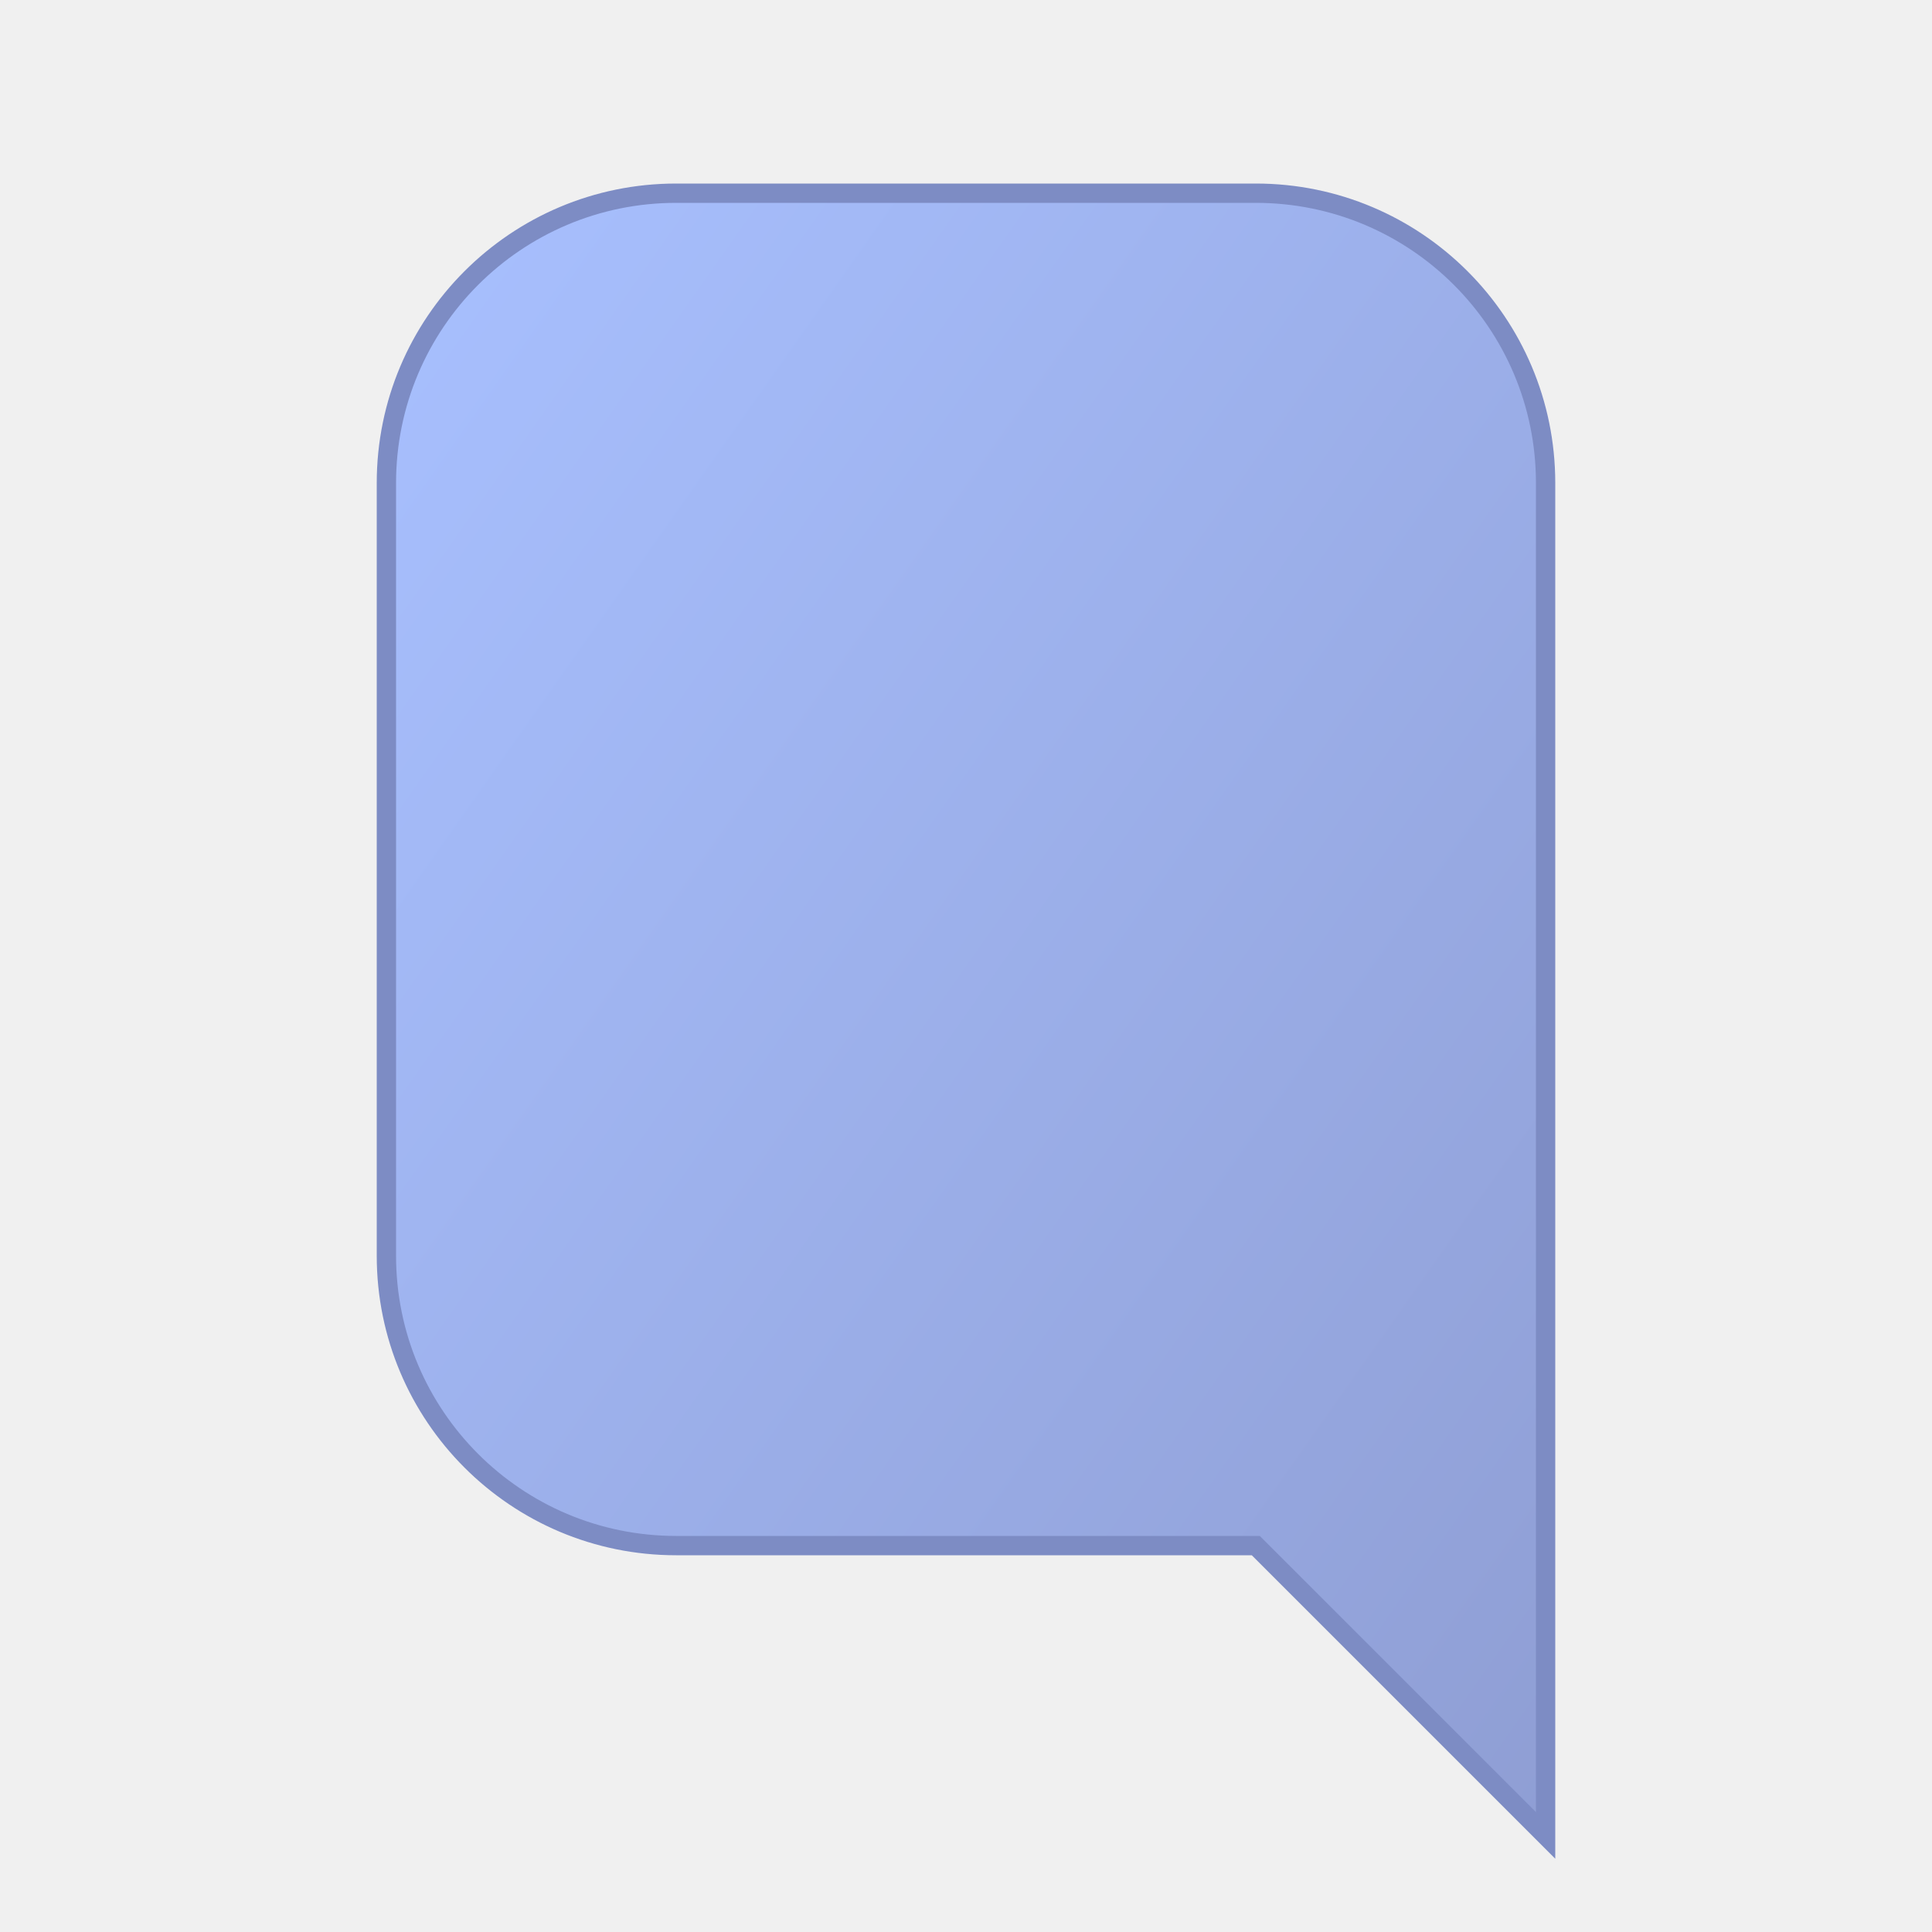
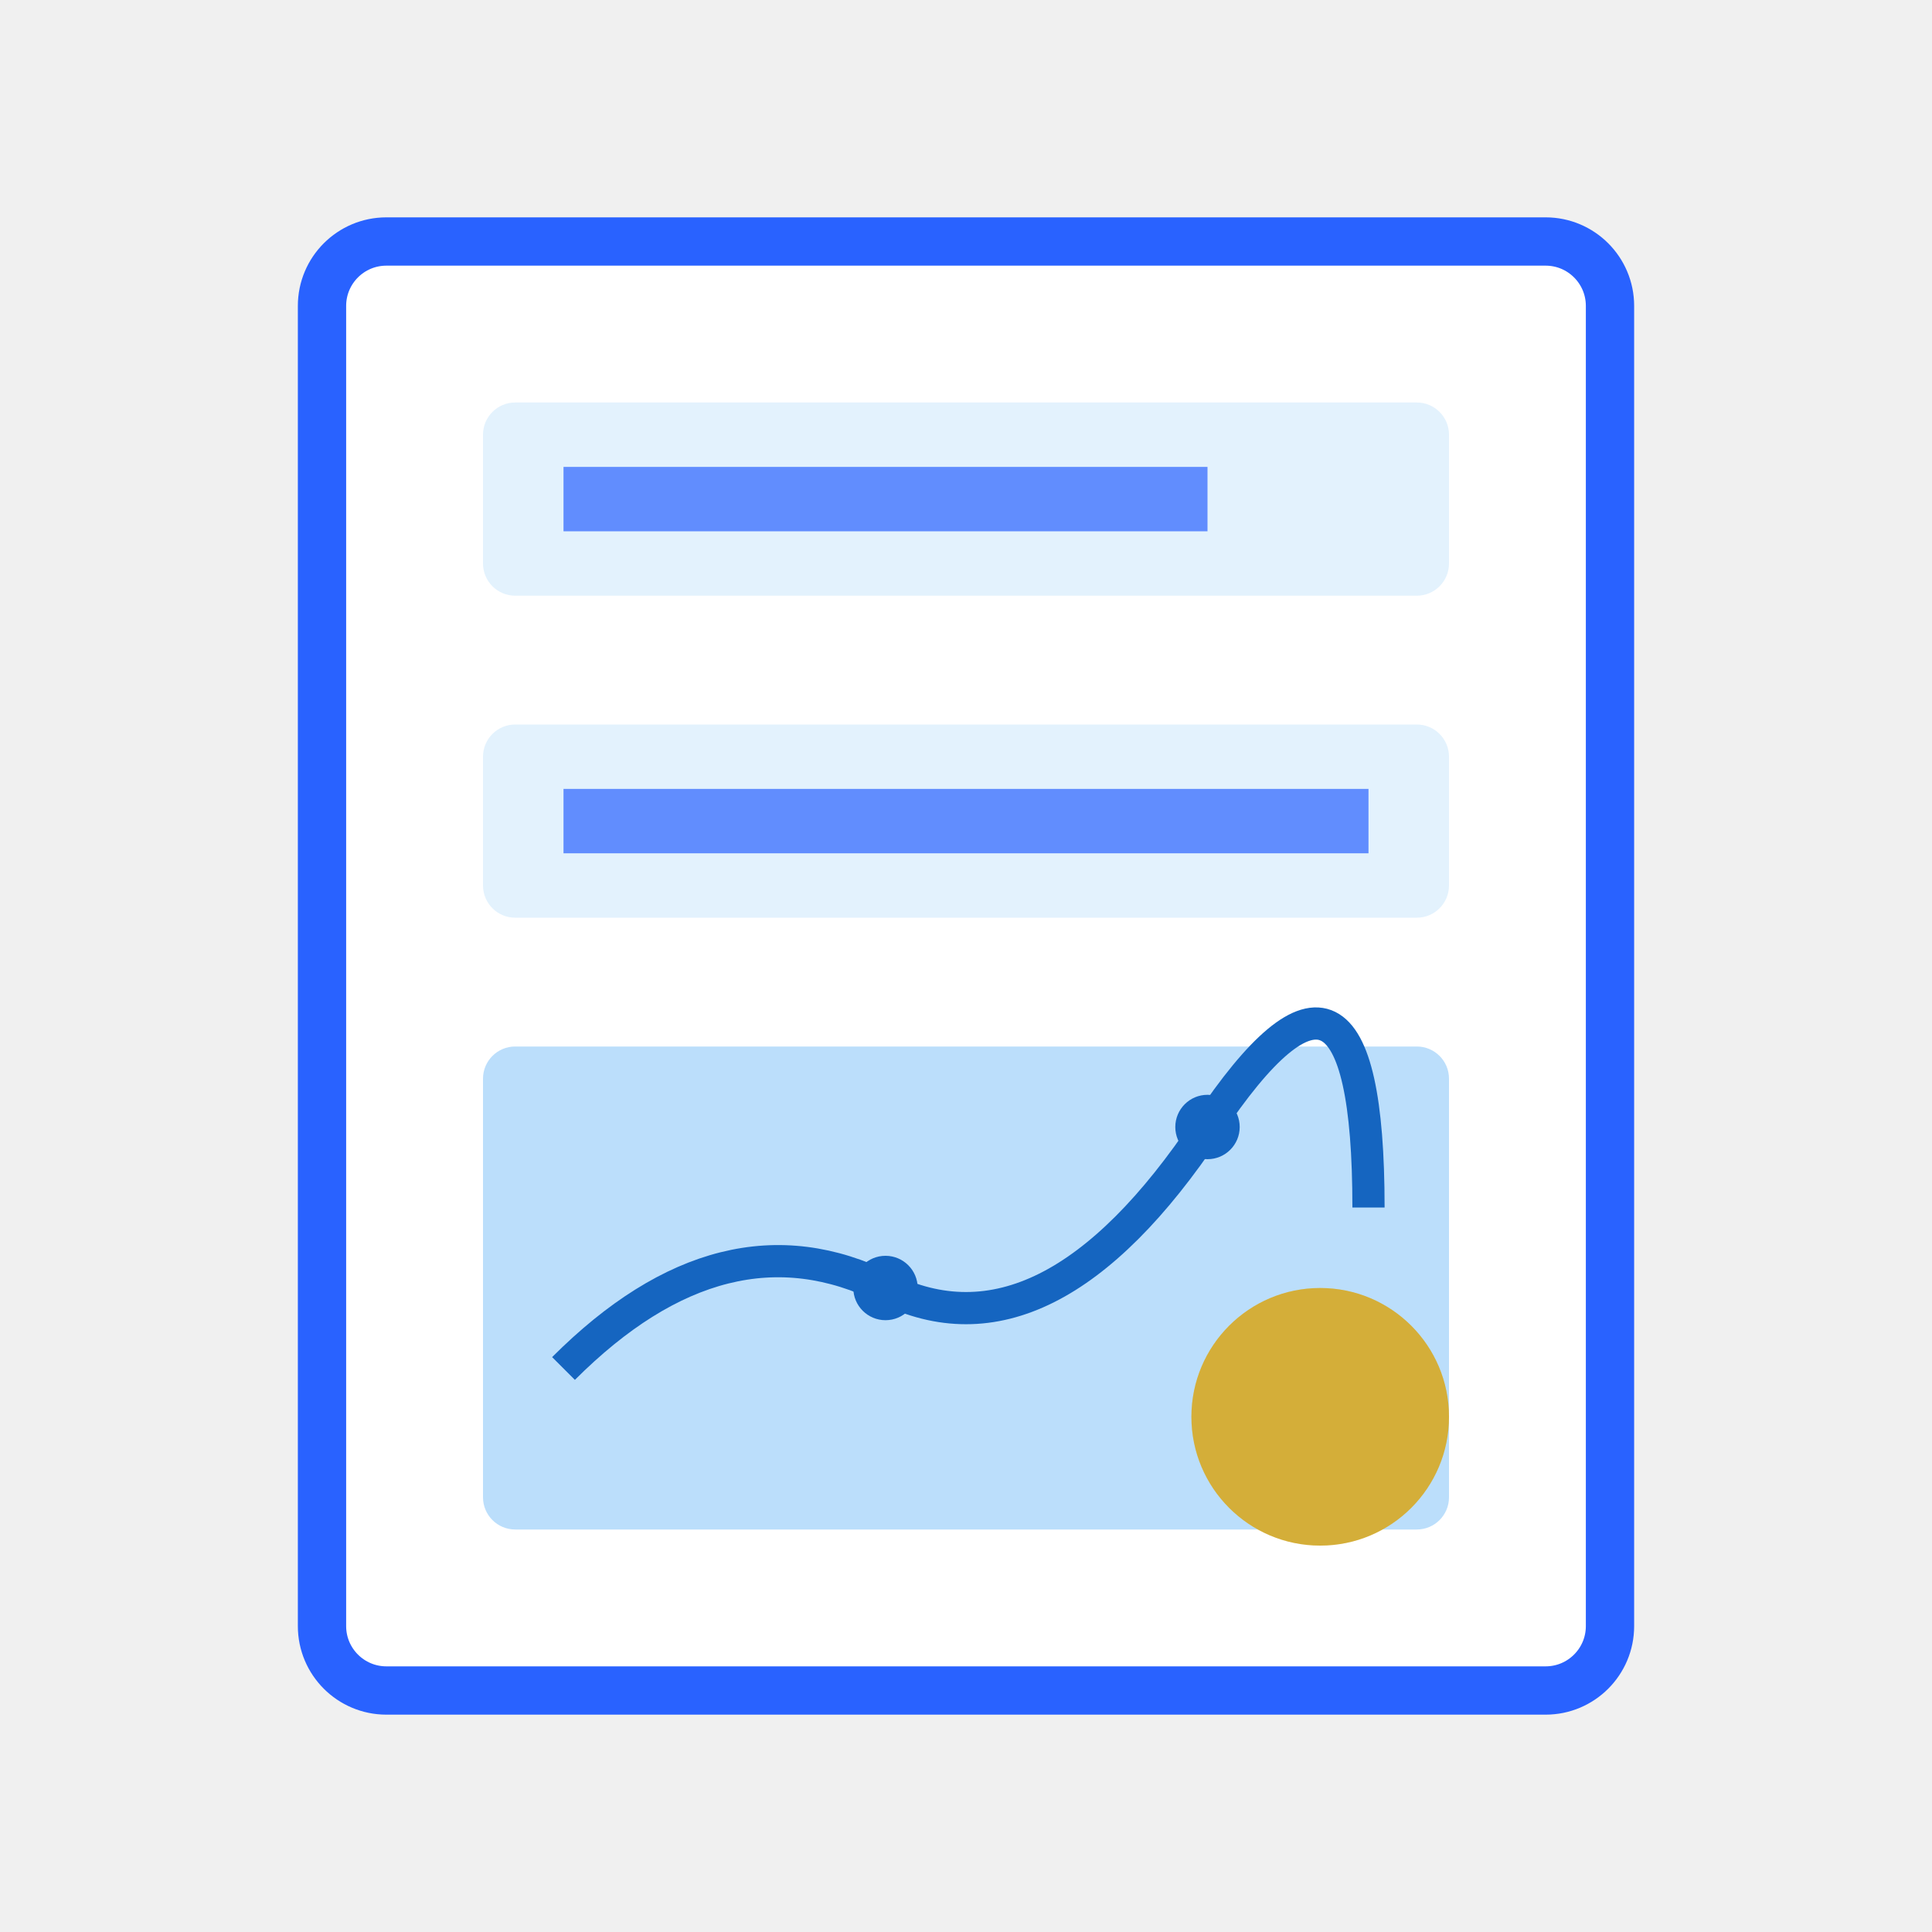
- <svg xmlns="http://www.w3.org/2000/svg" width="200" height="200" viewBox="0 0 200 200" version="1.1">
-   <defs>
-     <linearGradient id="brainGradient" x1="0%" y1="0%" x2="100%" y2="100%">
-       <stop offset="0%" style="stop-color:#a8c0ff" />
-       <stop offset="100%" style="stop-color:#8f9ed4" />
-     </linearGradient>
-   </defs>
-   <path d="M160,140 L160,50 C160,33.431 146.569,20 130,20 L70,20 C53.431,20 40,33.431 40,50 L40,130 C40,146.569 53.431,160 70,160 L130,160 L160,190 L160,140" fill="url(#brainGradient)" stroke="#7d8cc4" stroke-width="2" />
+ <svg xmlns="http://www.w3.org/2000/svg" width="120" height="120" viewBox="0 0 120 120" version="1.1">
+   <rect x="20" y="15" width="80" height="90" rx="4" fill="#ffffff" stroke="#2962ff" stroke-width="3" />
+   <rect x="30" y="25" width="60" height="12" rx="2" fill="#e3f2fd" />
+   <rect x="35" y="29" width="40" height="4" fill="#2962ff" opacity="0.7" />
+   <rect x="30" y="45" width="60" height="12" rx="2" fill="#e3f2fd" />
+   <rect x="35" y="49" width="50" height="4" fill="#2962ff" opacity="0.7" />
+   <rect x="30" y="65" width="60" height="30" rx="2" fill="#bbdefb" />
+   <path d="M35 85 Q 45 75, 55 80 T 75 70 T 85 75" fill="none" stroke="#1565c0" stroke-width="2" />
+   <circle cx="55" cy="80" r="2" fill="#1565c0" />
+   <circle cx="75" cy="70" r="2" fill="#1565c0" />
+   <g transform="translate(82, 88)">
+     <circle cx="0" cy="0" r="8" fill="#ffc107" />
+     <circle cx="0" cy="0" r="8" fill="#2962ff" opacity="0.2" />
+   </g>
</svg>
